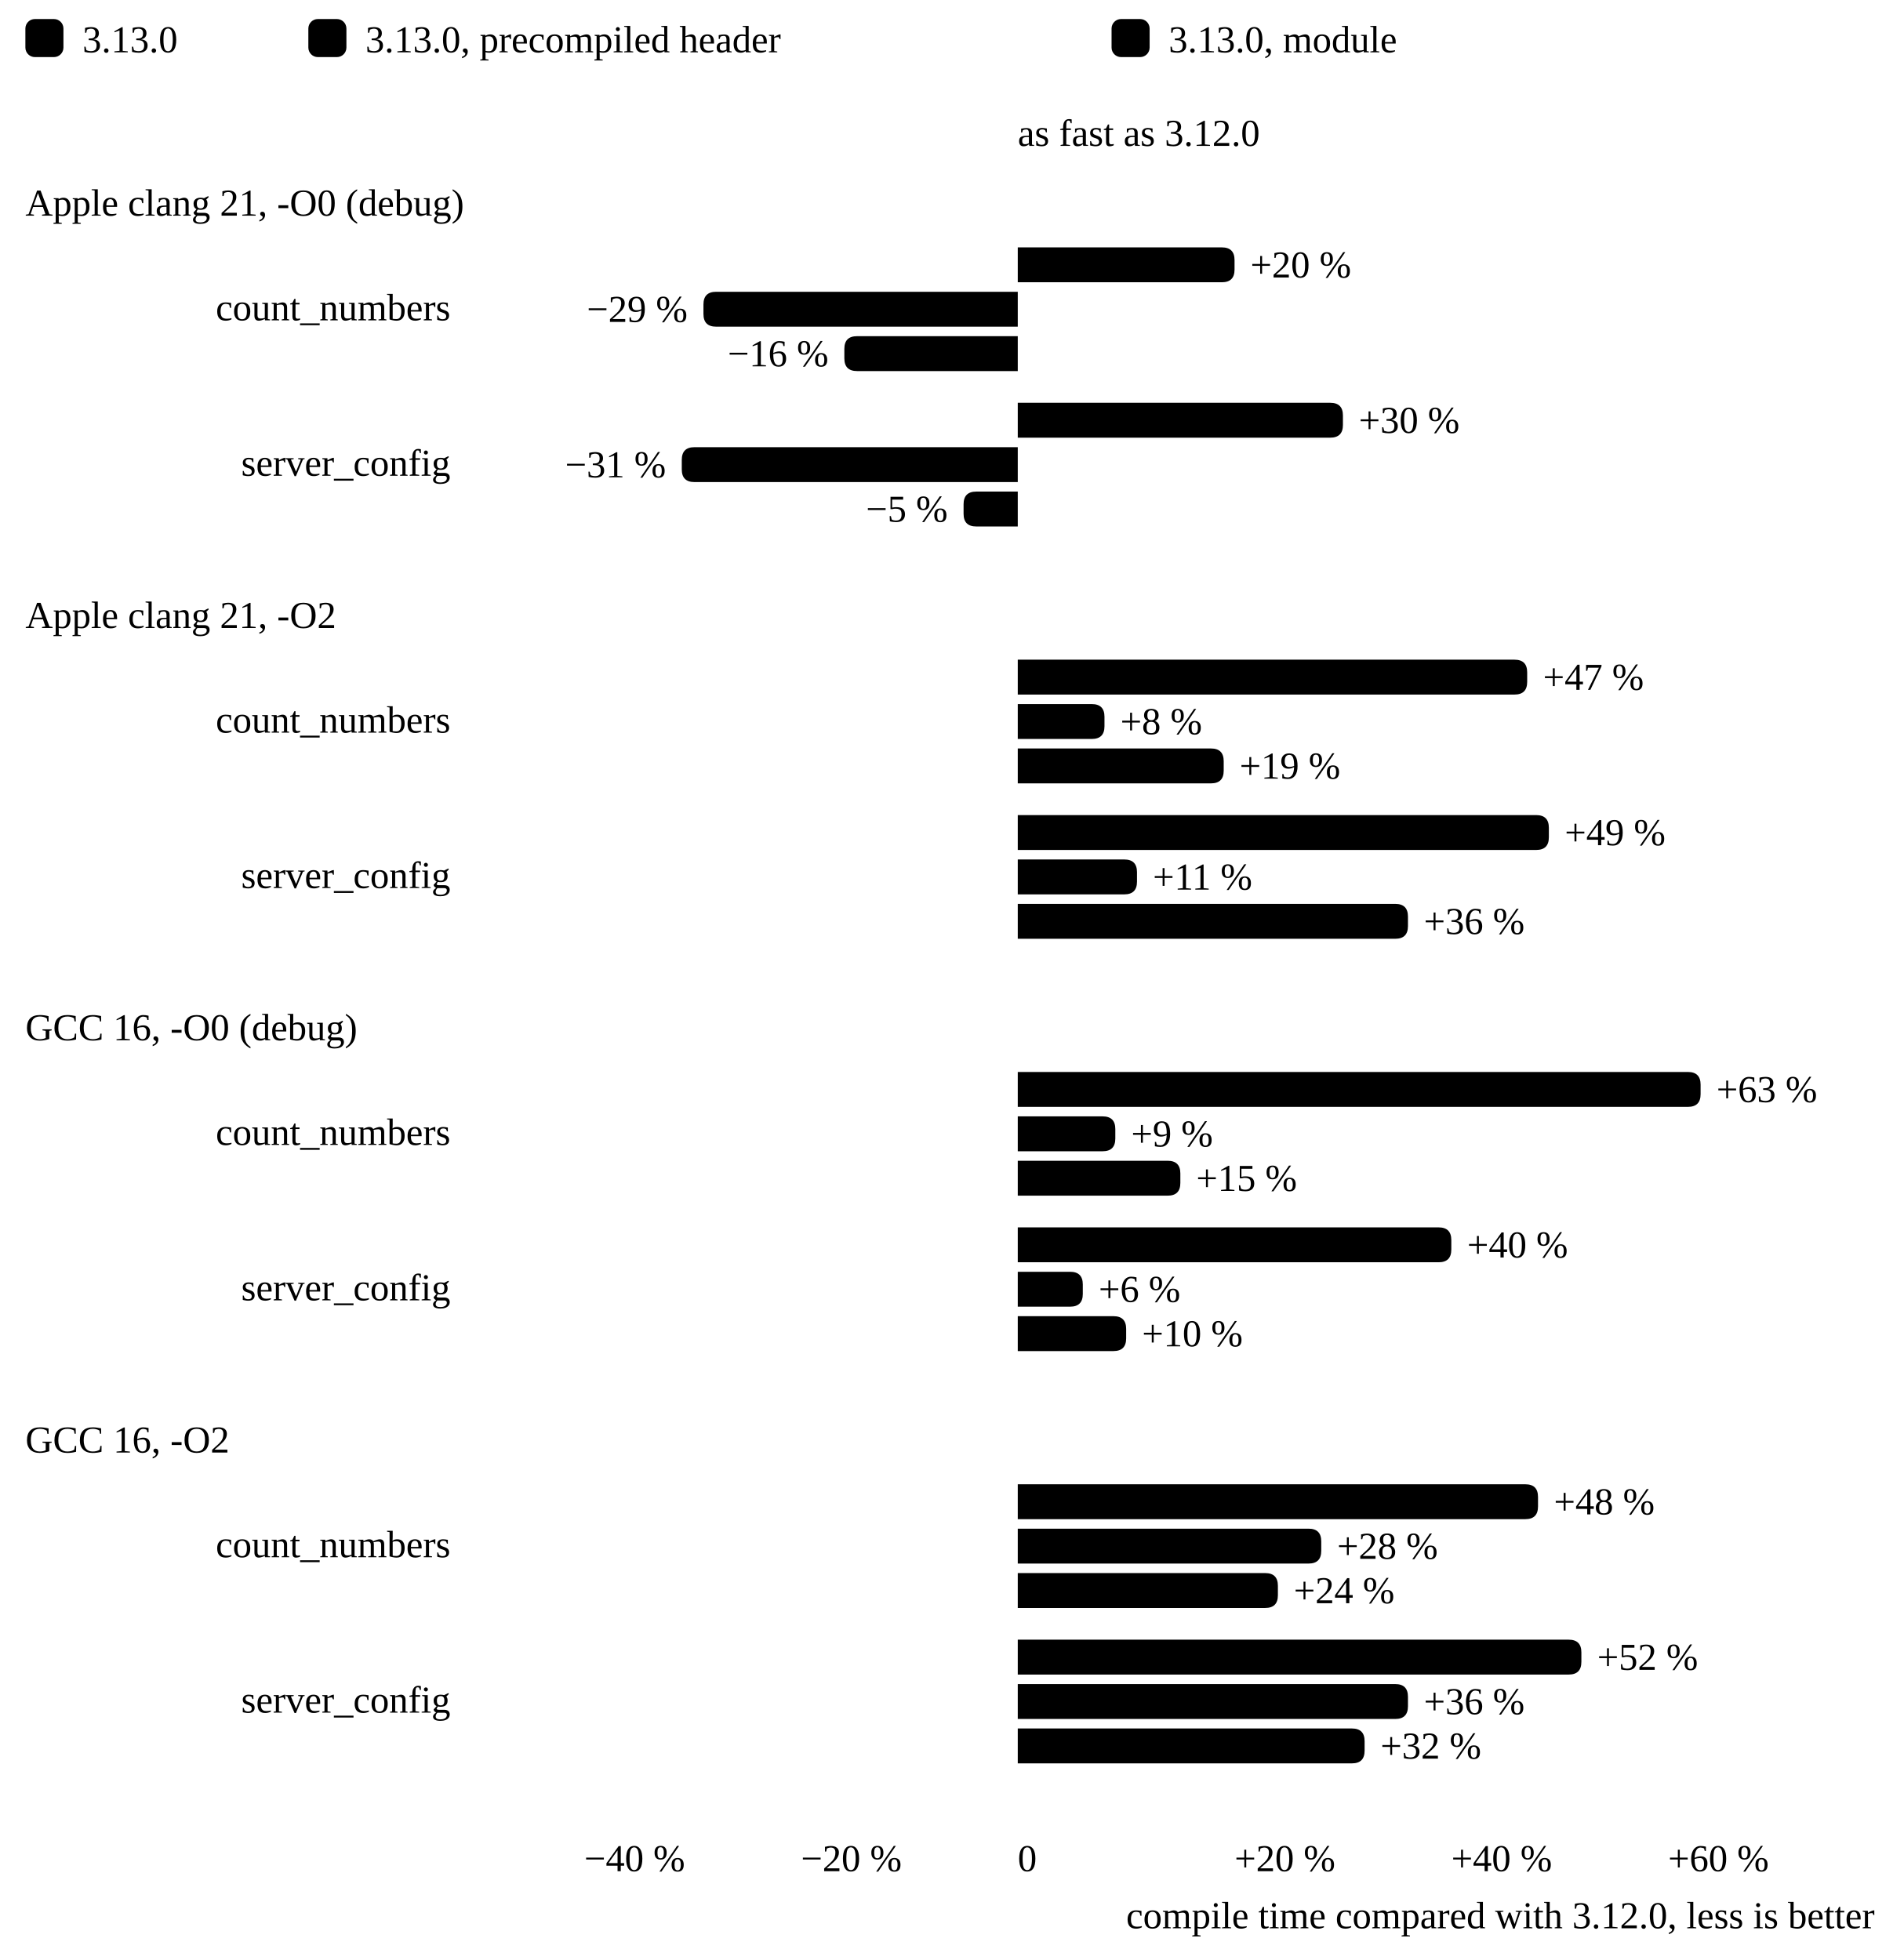
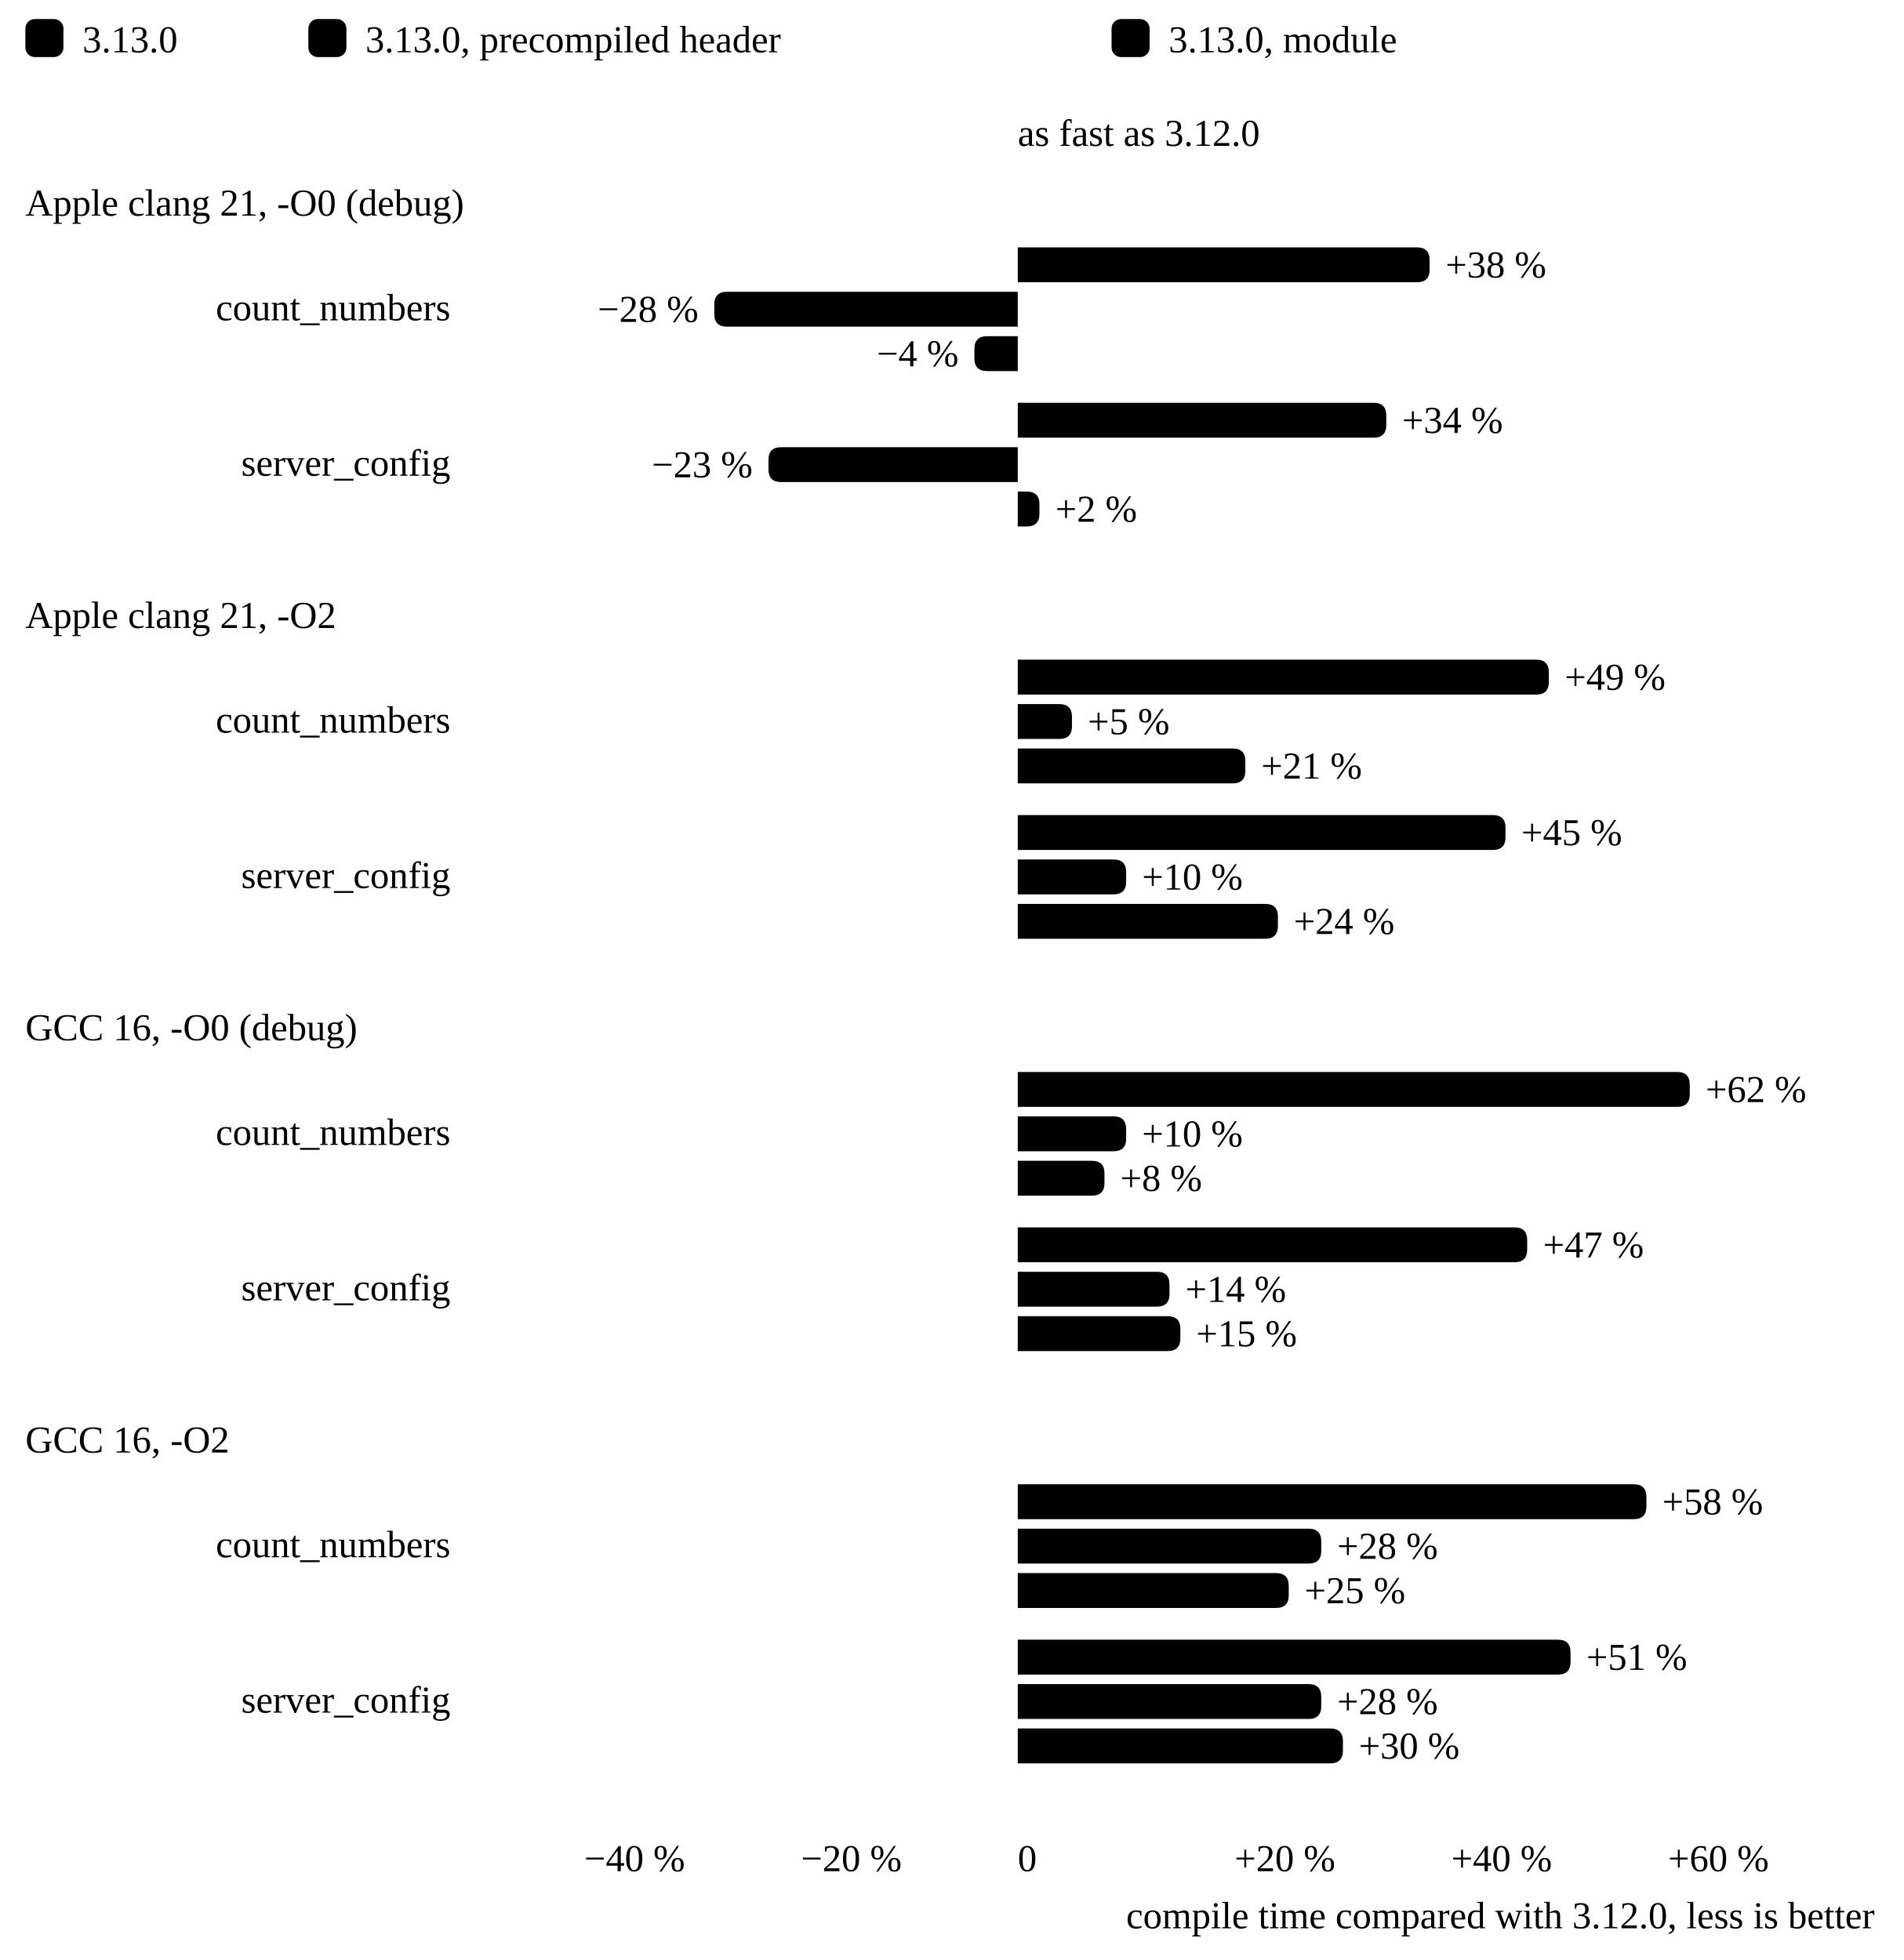
<svg xmlns="http://www.w3.org/2000/svg" class="nj-fig nj-charts nj-charts--blog" viewBox="0 0 600 618" role="img" aria-labelledby="nj-blog-price nj-blog-price-d">
  <rect class="nj-charts-c2" x="8" y="6" width="12" height="12" rx="3" />
  <text class="nj-charts-leg" x="26" y="16.5">3.13.0</text>
  <rect class="nj-charts-c1" x="97.2" y="6" width="12" height="12" rx="3" />
  <text class="nj-charts-leg" x="115.2" y="16.5">3.13.0, precompiled header</text>
  <rect class="nj-charts-c3" x="350.4" y="6" width="12" height="12" rx="3" />
  <text class="nj-charts-leg" x="368.4" y="16.5">3.13.0, module</text>
  <text class="nj-charts-tick" x="320.833" y="46">as fast as 3.12.0</text>
  <text class="nj-charts-panel" x="8" y="68">Apple clang 21, -O0 (debug)</text>
  <line class="nj-charts-grid" x1="184.167" y1="74" x2="184.167" y2="170" />
  <line class="nj-charts-grid" x1="252.5" y1="74" x2="252.5" y2="170" />
  <line class="nj-charts-grid" x1="389.167" y1="74" x2="389.167" y2="170" />
  <line class="nj-charts-grid" x1="457.5" y1="74" x2="457.5" y2="170" />
  <line class="nj-charts-grid" x1="525.833" y1="74" x2="525.833" y2="170" />
  <text class="nj-charts-rowlabel nj-charts-code" x="142" y="101" text-anchor="end">count_numbers</text>
-   <path class="nj-charts-c2" d="M320.833 78 H385.167 Q389.167 78 389.167 82 V85 Q389.167 89 385.167 89 H320.833 Z" />
-   <text class="nj-charts-val" x="394.167" y="87.5">+20 %</text>
-   <path class="nj-charts-c1" d="M320.833 92 H225.75 Q221.75 92 221.75 96 V99 Q221.75 103 225.75 103 H320.833 Z" />
-   <text class="nj-charts-val" x="216.75" y="101.5" text-anchor="end">−29 %</text>
-   <path class="nj-charts-c3" d="M320.833 106 H270.167 Q266.167 106 266.167 110 V113 Q266.167 117 270.167 117 H320.833 Z" />
-   <text class="nj-charts-val" x="261.167" y="115.5" text-anchor="end">−16 %</text>
+   <path class="nj-charts-c2" d="M320.833 78 H446.667 Q450.667 78 450.667 82 V85 Q450.667 89 446.667 89 H320.833 Z" />
+   <text class="nj-charts-val" x="455.667" y="87.5">+38 %</text>
+   <path class="nj-charts-c1" d="M320.833 92 H229.167 Q225.167 92 225.167 96 V99 Q225.167 103 229.167 103 H320.833 Z" />
+   <text class="nj-charts-val" x="220.167" y="101.5" text-anchor="end">−28 %</text>
+   <path class="nj-charts-c3" d="M320.833 106 H311.167 Q307.167 106 307.167 110 V113 Q307.167 117 311.167 117 H320.833 Z" />
+   <text class="nj-charts-val" x="302.167" y="115.5" text-anchor="end">−4 %</text>
  <text class="nj-charts-rowlabel nj-charts-code" x="142" y="150" text-anchor="end">server_config</text>
-   <path class="nj-charts-c2" d="M320.833 127 H419.333 Q423.333 127 423.333 131 V134 Q423.333 138 419.333 138 H320.833 Z" />
-   <text class="nj-charts-val" x="428.333" y="136.5">+30 %</text>
-   <path class="nj-charts-c1" d="M320.833 141 H218.917 Q214.917 141 214.917 145 V148 Q214.917 152 218.917 152 H320.833 Z" />
-   <text class="nj-charts-val" x="209.917" y="150.5" text-anchor="end">−31 %</text>
-   <path class="nj-charts-c3" d="M320.833 155 H307.75 Q303.75 155 303.75 159 V162 Q303.75 166 307.75 166 H320.833 Z" />
-   <text class="nj-charts-val" x="298.75" y="164.5" text-anchor="end">−5 %</text>
+   <path class="nj-charts-c2" d="M320.833 127 H433 Q437 127 437 131 V134 Q437 138 433 138 H320.833 Z" />
+   <text class="nj-charts-val" x="442" y="136.5">+34 %</text>
+   <path class="nj-charts-c1" d="M320.833 141 H246.25 Q242.25 141 242.25 145 V148 Q242.25 152 246.25 152 H320.833 Z" />
+   <text class="nj-charts-val" x="237.25" y="150.5" text-anchor="end">−23 %</text>
+   <path class="nj-charts-c3" d="M320.833 155 H323.667 Q327.667 155 327.667 159 V162 Q327.667 166 323.667 166 H320.833 Z" />
+   <text class="nj-charts-val" x="332.667" y="164.5">+2 %</text>
  <text class="nj-charts-panel" x="8" y="198">Apple clang 21, -O2</text>
  <line class="nj-charts-grid" x1="184.167" y1="204" x2="184.167" y2="300" />
  <line class="nj-charts-grid" x1="252.5" y1="204" x2="252.5" y2="300" />
  <line class="nj-charts-grid" x1="389.167" y1="204" x2="389.167" y2="300" />
  <line class="nj-charts-grid" x1="457.5" y1="204" x2="457.5" y2="300" />
  <line class="nj-charts-grid" x1="525.833" y1="204" x2="525.833" y2="300" />
  <text class="nj-charts-rowlabel nj-charts-code" x="142" y="231" text-anchor="end">count_numbers</text>
-   <path class="nj-charts-c2" d="M320.833 208 H477.417 Q481.417 208 481.417 212 V215 Q481.417 219 477.417 219 H320.833 Z" />
-   <text class="nj-charts-val" x="486.417" y="217.5">+47 %</text>
-   <path class="nj-charts-c1" d="M320.833 222 H344.167 Q348.167 222 348.167 226 V229 Q348.167 233 344.167 233 H320.833 Z" />
-   <text class="nj-charts-val" x="353.167" y="231.5">+8 %</text>
-   <path class="nj-charts-c3" d="M320.833 236 H381.75 Q385.75 236 385.75 240 V243 Q385.75 247 381.75 247 H320.833 Z" />
-   <text class="nj-charts-val" x="390.75" y="245.5">+19 %</text>
+   <path class="nj-charts-c2" d="M320.833 208 H484.25 Q488.25 208 488.25 212 V215 Q488.25 219 484.25 219 H320.833 Z" />
+   <text class="nj-charts-val" x="493.25" y="217.5">+49 %</text>
+   <path class="nj-charts-c1" d="M320.833 222 H333.917 Q337.917 222 337.917 226 V229 Q337.917 233 333.917 233 H320.833 Z" />
+   <text class="nj-charts-val" x="342.917" y="231.5">+5 %</text>
+   <path class="nj-charts-c3" d="M320.833 236 H388.583 Q392.583 236 392.583 240 V243 Q392.583 247 388.583 247 H320.833 Z" />
+   <text class="nj-charts-val" x="397.583" y="245.5">+21 %</text>
  <text class="nj-charts-rowlabel nj-charts-code" x="142" y="280" text-anchor="end">server_config</text>
-   <path class="nj-charts-c2" d="M320.833 257 H484.25 Q488.25 257 488.25 261 V264 Q488.25 268 484.25 268 H320.833 Z" />
-   <text class="nj-charts-val" x="493.25" y="266.5">+49 %</text>
-   <path class="nj-charts-c1" d="M320.833 271 H354.417 Q358.417 271 358.417 275 V278 Q358.417 282 354.417 282 H320.833 Z" />
-   <text class="nj-charts-val" x="363.417" y="280.5">+11 %</text>
-   <path class="nj-charts-c3" d="M320.833 285 H439.833 Q443.833 285 443.833 289 V292 Q443.833 296 439.833 296 H320.833 Z" />
-   <text class="nj-charts-val" x="448.833" y="294.5">+36 %</text>
+   <path class="nj-charts-c2" d="M320.833 257 H470.583 Q474.583 257 474.583 261 V264 Q474.583 268 470.583 268 H320.833 Z" />
+   <text class="nj-charts-val" x="479.583" y="266.5">+45 %</text>
+   <path class="nj-charts-c1" d="M320.833 271 H351 Q355 271 355 275 V278 Q355 282 351 282 H320.833 Z" />
+   <text class="nj-charts-val" x="360" y="280.5">+10 %</text>
+   <path class="nj-charts-c3" d="M320.833 285 H398.833 Q402.833 285 402.833 289 V292 Q402.833 296 398.833 296 H320.833 Z" />
+   <text class="nj-charts-val" x="407.833" y="294.5">+24 %</text>
  <text class="nj-charts-panel" x="8" y="328">G​CC 16, -O0 (debug)</text>
  <line class="nj-charts-grid" x1="184.167" y1="334" x2="184.167" y2="430" />
  <line class="nj-charts-grid" x1="252.5" y1="334" x2="252.5" y2="430" />
  <line class="nj-charts-grid" x1="389.167" y1="334" x2="389.167" y2="430" />
  <line class="nj-charts-grid" x1="457.5" y1="334" x2="457.5" y2="430" />
  <line class="nj-charts-grid" x1="525.833" y1="334" x2="525.833" y2="430" />
  <text class="nj-charts-rowlabel nj-charts-code" x="142" y="361" text-anchor="end">count_numbers</text>
-   <path class="nj-charts-c2" d="M320.833 338 H532.083 Q536.083 338 536.083 342 V345 Q536.083 349 532.083 349 H320.833 Z" />
-   <text class="nj-charts-val" x="541.083" y="347.5">+63 %</text>
-   <path class="nj-charts-c1" d="M320.833 352 H347.583 Q351.583 352 351.583 356 V359 Q351.583 363 347.583 363 H320.833 Z" />
-   <text class="nj-charts-val" x="356.583" y="361.5">+9 %</text>
-   <path class="nj-charts-c3" d="M320.833 366 H368.083 Q372.083 366 372.083 370 V373 Q372.083 377 368.083 377 H320.833 Z" />
-   <text class="nj-charts-val" x="377.083" y="375.5">+15 %</text>
+   <path class="nj-charts-c2" d="M320.833 338 H528.667 Q532.667 338 532.667 342 V345 Q532.667 349 528.667 349 H320.833 Z" />
+   <text class="nj-charts-val" x="537.667" y="347.5">+62 %</text>
+   <path class="nj-charts-c1" d="M320.833 352 H351 Q355 352 355 356 V359 Q355 363 351 363 H320.833 Z" />
+   <text class="nj-charts-val" x="360" y="361.5">+10 %</text>
+   <path class="nj-charts-c3" d="M320.833 366 H344.167 Q348.167 366 348.167 370 V373 Q348.167 377 344.167 377 H320.833 Z" />
+   <text class="nj-charts-val" x="353.167" y="375.5">+8 %</text>
  <text class="nj-charts-rowlabel nj-charts-code" x="142" y="410" text-anchor="end">server_config</text>
-   <path class="nj-charts-c2" d="M320.833 387 H453.5 Q457.5 387 457.5 391 V394 Q457.5 398 453.5 398 H320.833 Z" />
-   <text class="nj-charts-val" x="462.5" y="396.5">+40 %</text>
-   <path class="nj-charts-c1" d="M320.833 401 H337.333 Q341.333 401 341.333 405 V408 Q341.333 412 337.333 412 H320.833 Z" />
-   <text class="nj-charts-val" x="346.333" y="410.5">+6 %</text>
-   <path class="nj-charts-c3" d="M320.833 415 H351 Q355 415 355 419 V422 Q355 426 351 426 H320.833 Z" />
-   <text class="nj-charts-val" x="360" y="424.5">+10 %</text>
+   <path class="nj-charts-c2" d="M320.833 387 H477.417 Q481.417 387 481.417 391 V394 Q481.417 398 477.417 398 H320.833 Z" />
+   <text class="nj-charts-val" x="486.417" y="396.5">+47 %</text>
+   <path class="nj-charts-c1" d="M320.833 401 H364.667 Q368.667 401 368.667 405 V408 Q368.667 412 364.667 412 H320.833 Z" />
+   <text class="nj-charts-val" x="373.667" y="410.5">+14 %</text>
+   <path class="nj-charts-c3" d="M320.833 415 H368.083 Q372.083 415 372.083 419 V422 Q372.083 426 368.083 426 H320.833 Z" />
+   <text class="nj-charts-val" x="377.083" y="424.5">+15 %</text>
  <text class="nj-charts-panel" x="8" y="458">G​CC 16, -O2</text>
  <line class="nj-charts-grid" x1="184.167" y1="464" x2="184.167" y2="560" />
  <line class="nj-charts-grid" x1="252.5" y1="464" x2="252.5" y2="560" />
  <line class="nj-charts-grid" x1="389.167" y1="464" x2="389.167" y2="560" />
  <line class="nj-charts-grid" x1="457.5" y1="464" x2="457.5" y2="560" />
  <line class="nj-charts-grid" x1="525.833" y1="464" x2="525.833" y2="560" />
  <text class="nj-charts-rowlabel nj-charts-code" x="142" y="491" text-anchor="end">count_numbers</text>
-   <path class="nj-charts-c2" d="M320.833 468 H480.833 Q484.833 468 484.833 472 V475 Q484.833 479 480.833 479 H320.833 Z" />
-   <text class="nj-charts-val" x="489.833" y="477.5">+48 %</text>
+   <path class="nj-charts-c2" d="M320.833 468 H515 Q519 468 519 472 V475 Q519 479 515 479 H320.833 Z" />
+   <text class="nj-charts-val" x="524" y="477.5">+58 %</text>
  <path class="nj-charts-c1" d="M320.833 482 H412.5 Q416.5 482 416.5 486 V489 Q416.5 493 412.5 493 H320.833 Z" />
  <text class="nj-charts-val" x="421.5" y="491.5">+28 %</text>
-   <path class="nj-charts-c3" d="M320.833 496 H398.833 Q402.833 496 402.833 500 V503 Q402.833 507 398.833 507 H320.833 Z" />
-   <text class="nj-charts-val" x="407.833" y="505.5">+24 %</text>
+   <path class="nj-charts-c3" d="M320.833 496 H402.25 Q406.25 496 406.25 500 V503 Q406.25 507 402.25 507 H320.833 Z" />
+   <text class="nj-charts-val" x="411.25" y="505.5">+25 %</text>
  <text class="nj-charts-rowlabel nj-charts-code" x="142" y="540" text-anchor="end">server_config</text>
-   <path class="nj-charts-c2" d="M320.833 517 H494.5 Q498.5 517 498.5 521 V524 Q498.5 528 494.5 528 H320.833 Z" />
-   <text class="nj-charts-val" x="503.5" y="526.5">+52 %</text>
-   <path class="nj-charts-c1" d="M320.833 531 H439.833 Q443.833 531 443.833 535 V538 Q443.833 542 439.833 542 H320.833 Z" />
-   <text class="nj-charts-val" x="448.833" y="540.5">+36 %</text>
-   <path class="nj-charts-c3" d="M320.833 545 H426.167 Q430.167 545 430.167 549 V552 Q430.167 556 426.167 556 H320.833 Z" />
-   <text class="nj-charts-val" x="435.167" y="554.5">+32 %</text>
+   <path class="nj-charts-c2" d="M320.833 517 H491.083 Q495.083 517 495.083 521 V524 Q495.083 528 491.083 528 H320.833 Z" />
+   <text class="nj-charts-val" x="500.083" y="526.5">+51 %</text>
+   <path class="nj-charts-c1" d="M320.833 531 H412.5 Q416.5 531 416.5 535 V538 Q416.5 542 412.5 542 H320.833 Z" />
+   <text class="nj-charts-val" x="421.5" y="540.5">+28 %</text>
+   <path class="nj-charts-c3" d="M320.833 545 H419.333 Q423.333 545 423.333 549 V552 Q423.333 556 419.333 556 H320.833 Z" />
+   <text class="nj-charts-val" x="428.333" y="554.5">+30 %</text>
  <line class="nj-charts-ref" x1="320.833" y1="52" x2="320.833" y2="574" />
  <text class="nj-charts-tick" x="184.167" y="590">−40 %</text>
  <text class="nj-charts-tick" x="252.5" y="590">−20 %</text>
  <text class="nj-charts-tick" x="320.833" y="590">0</text>
  <text class="nj-charts-tick" x="389.167" y="590">+20 %</text>
  <text class="nj-charts-tick" x="457.5" y="590">+40 %</text>
  <text class="nj-charts-tick" x="525.833" y="590">+60 %</text>
  <text class="nj-charts-tick" x="355" y="608">compile time compared with 3.12.0, less is better</text>
</svg>
